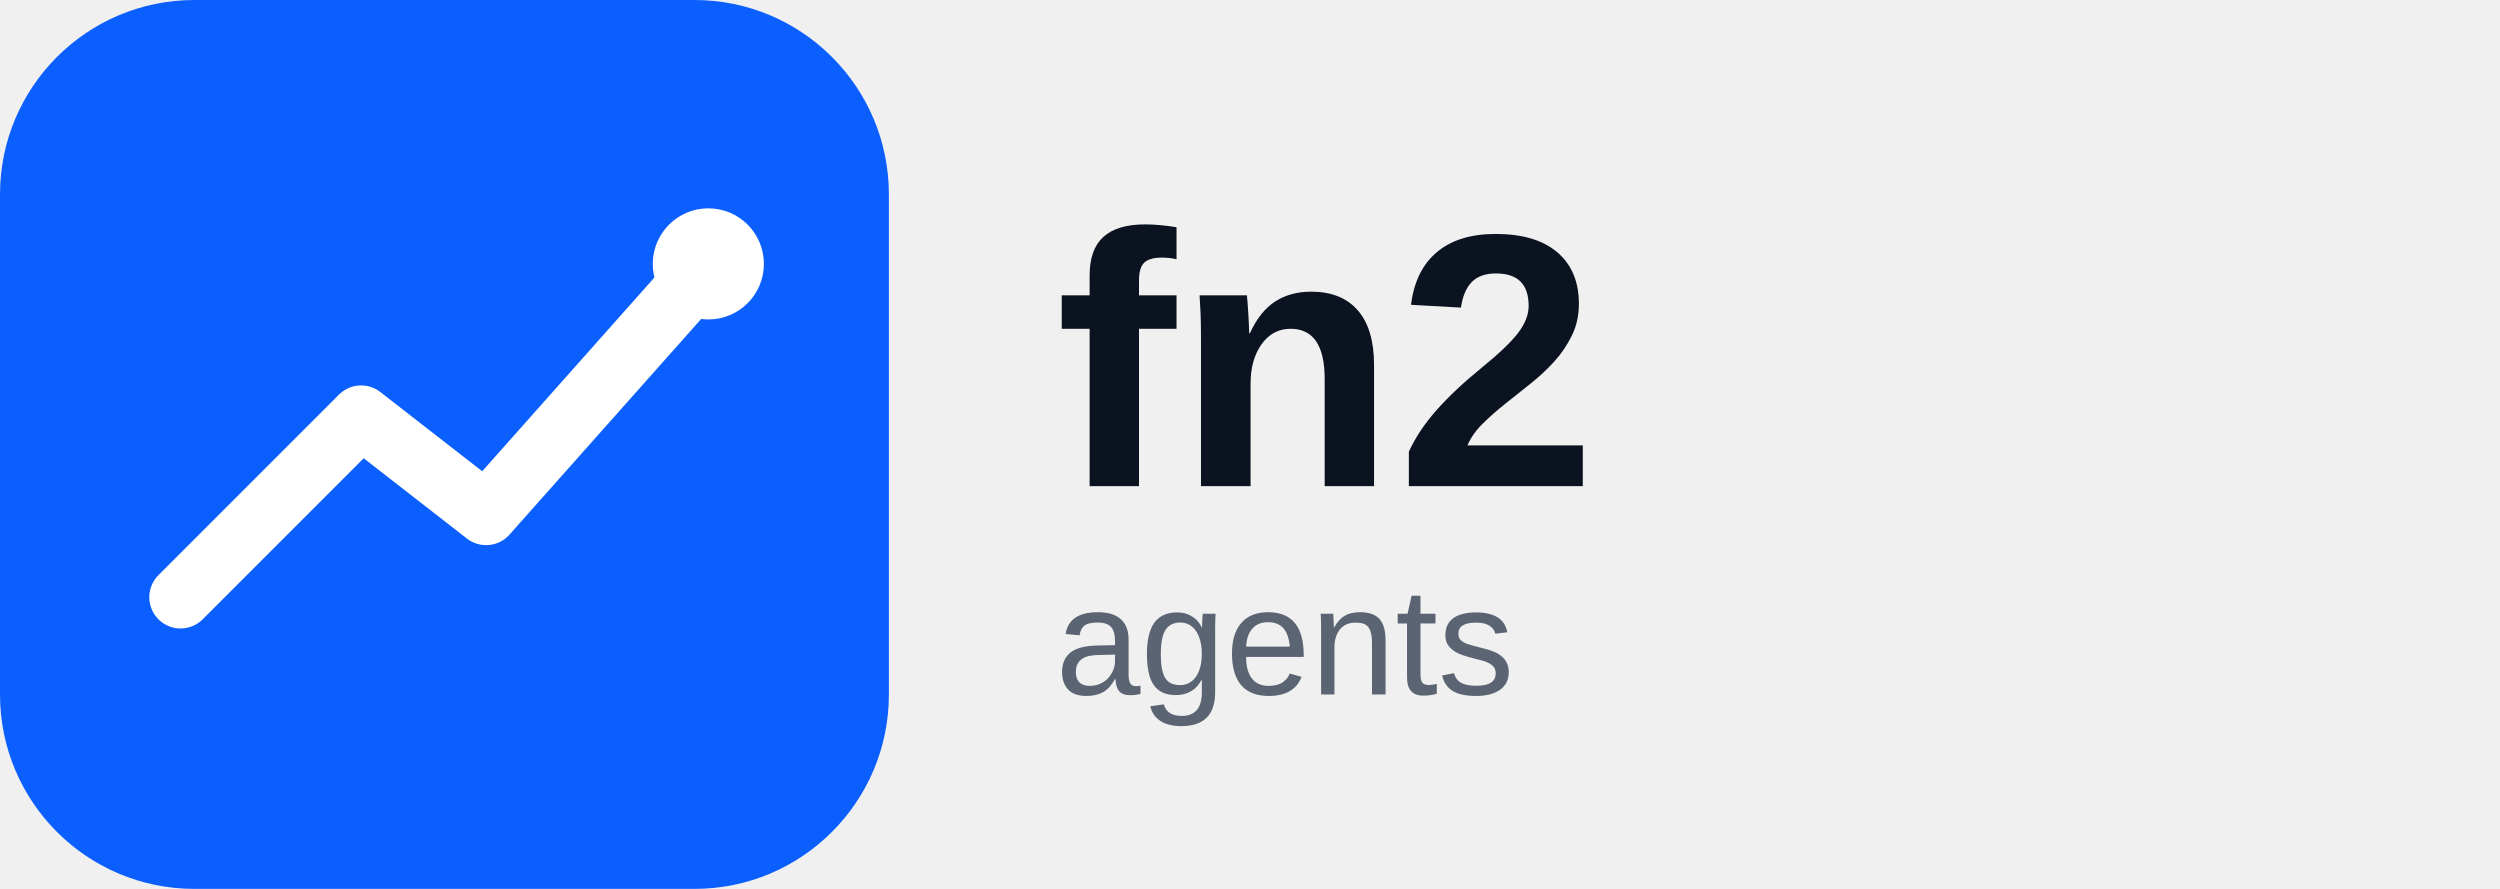
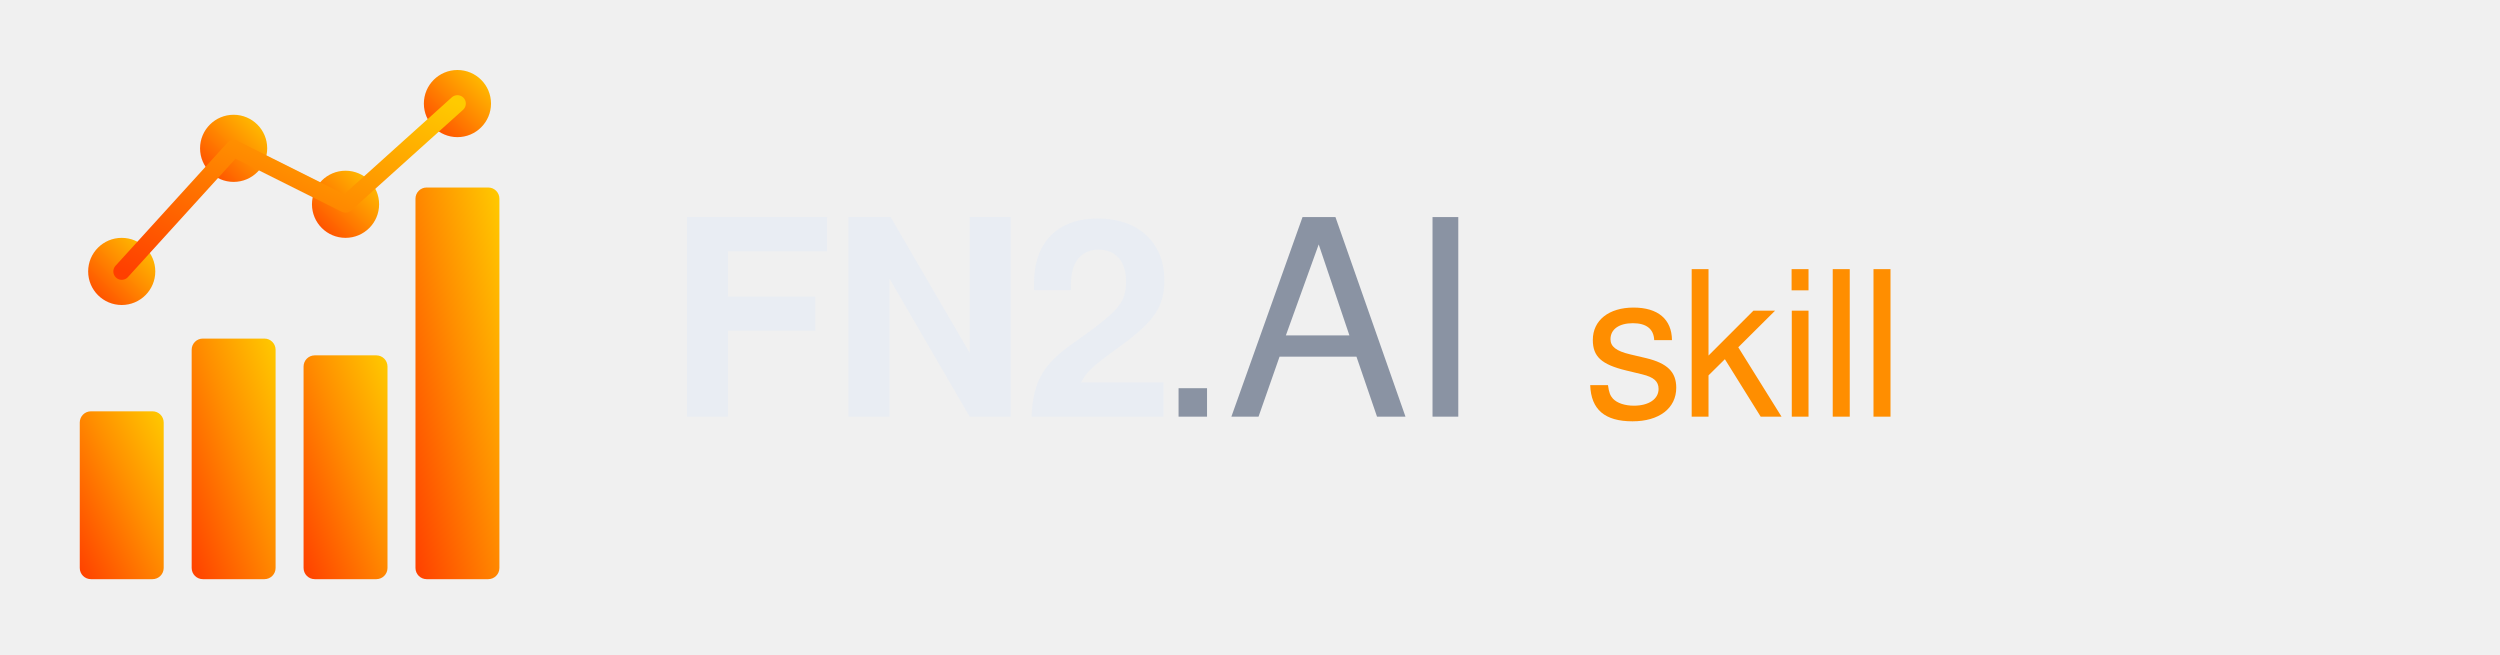
- <svg xmlns="http://www.w3.org/2000/svg" width="360" height="128" viewBox="0 0 360 128" role="img" aria-label="fn2 Agents">
-   <rect x="0" y="0" width="128" height="128" rx="28" fill="#0B5FFF" />
-   <polyline points="26,86 52,60 70,74 102,38" fill="none" stroke="#FFFFFF" stroke-width="9" stroke-linecap="round" stroke-linejoin="round" />
-   <circle cx="102" cy="38" r="8" fill="#FFFFFF" />
-   <text x="152" y="70" font-family="'Helvetica Neue',Arial,sans-serif" font-size="52" font-weight="700" fill="#0B1220">fn2</text>
-   <text x="152" y="100" font-family="'Helvetica Neue',Arial,sans-serif" font-size="22" font-weight="500" fill="#5B6472">agents</text>
+ <svg xmlns="http://www.w3.org/2000/svg" viewBox="0 0 420 110" width="420" height="110" role="img" aria-label="FN2.AI skill">
+   <defs>
+     <linearGradient id="fn2logo" x1="0" y1="1" x2="1" y2="0">
+       <stop offset="0" stop-color="#FF3F00" />
+       <stop offset="0.55" stop-color="#FF8E00" />
+       <stop offset="1" stop-color="#FFCA00" />
+     </linearGradient>
+   </defs>
+   <g transform="translate(4 8) scale(0.94)" fill="url(#fn2logo)">
+     <rect x="10" y="65" width="15" height="30" rx="2" />
+     <rect x="30" y="52" width="15" height="43" rx="2" />
+     <rect x="50" y="55" width="15" height="40" rx="2" />
+     <rect x="70" y="25" width="15" height="70" rx="2" />
+     <circle cx="17.5" cy="40" r="6" />
+     <circle cx="37.5" cy="18" r="6" />
+     <circle cx="57.5" cy="28" r="6" />
+     <circle cx="77.5" cy="10" r="6" />
+     <polyline points="17.5,40 37.5,18 57.5,28 77.5,10" fill="none" stroke="url(#fn2logo)" stroke-width="3" stroke-linecap="round" stroke-linejoin="round" />
+   </g>
+   <g font-family="'Libre Franklin','Helvetica Neue',Helvetica,Arial,sans-serif" font-size="46" letter-spacing="-0.7">
+     <text x="112" y="70" font-weight="600" fill="#E9EDF3">FN2</text>
+     <text x="194" y="70" font-weight="500" fill="#8A93A3">.AI</text>
+     <text x="266" y="70" font-weight="500" fill="#FF8E00" font-size="34">skill</text>
+   </g>
</svg>
